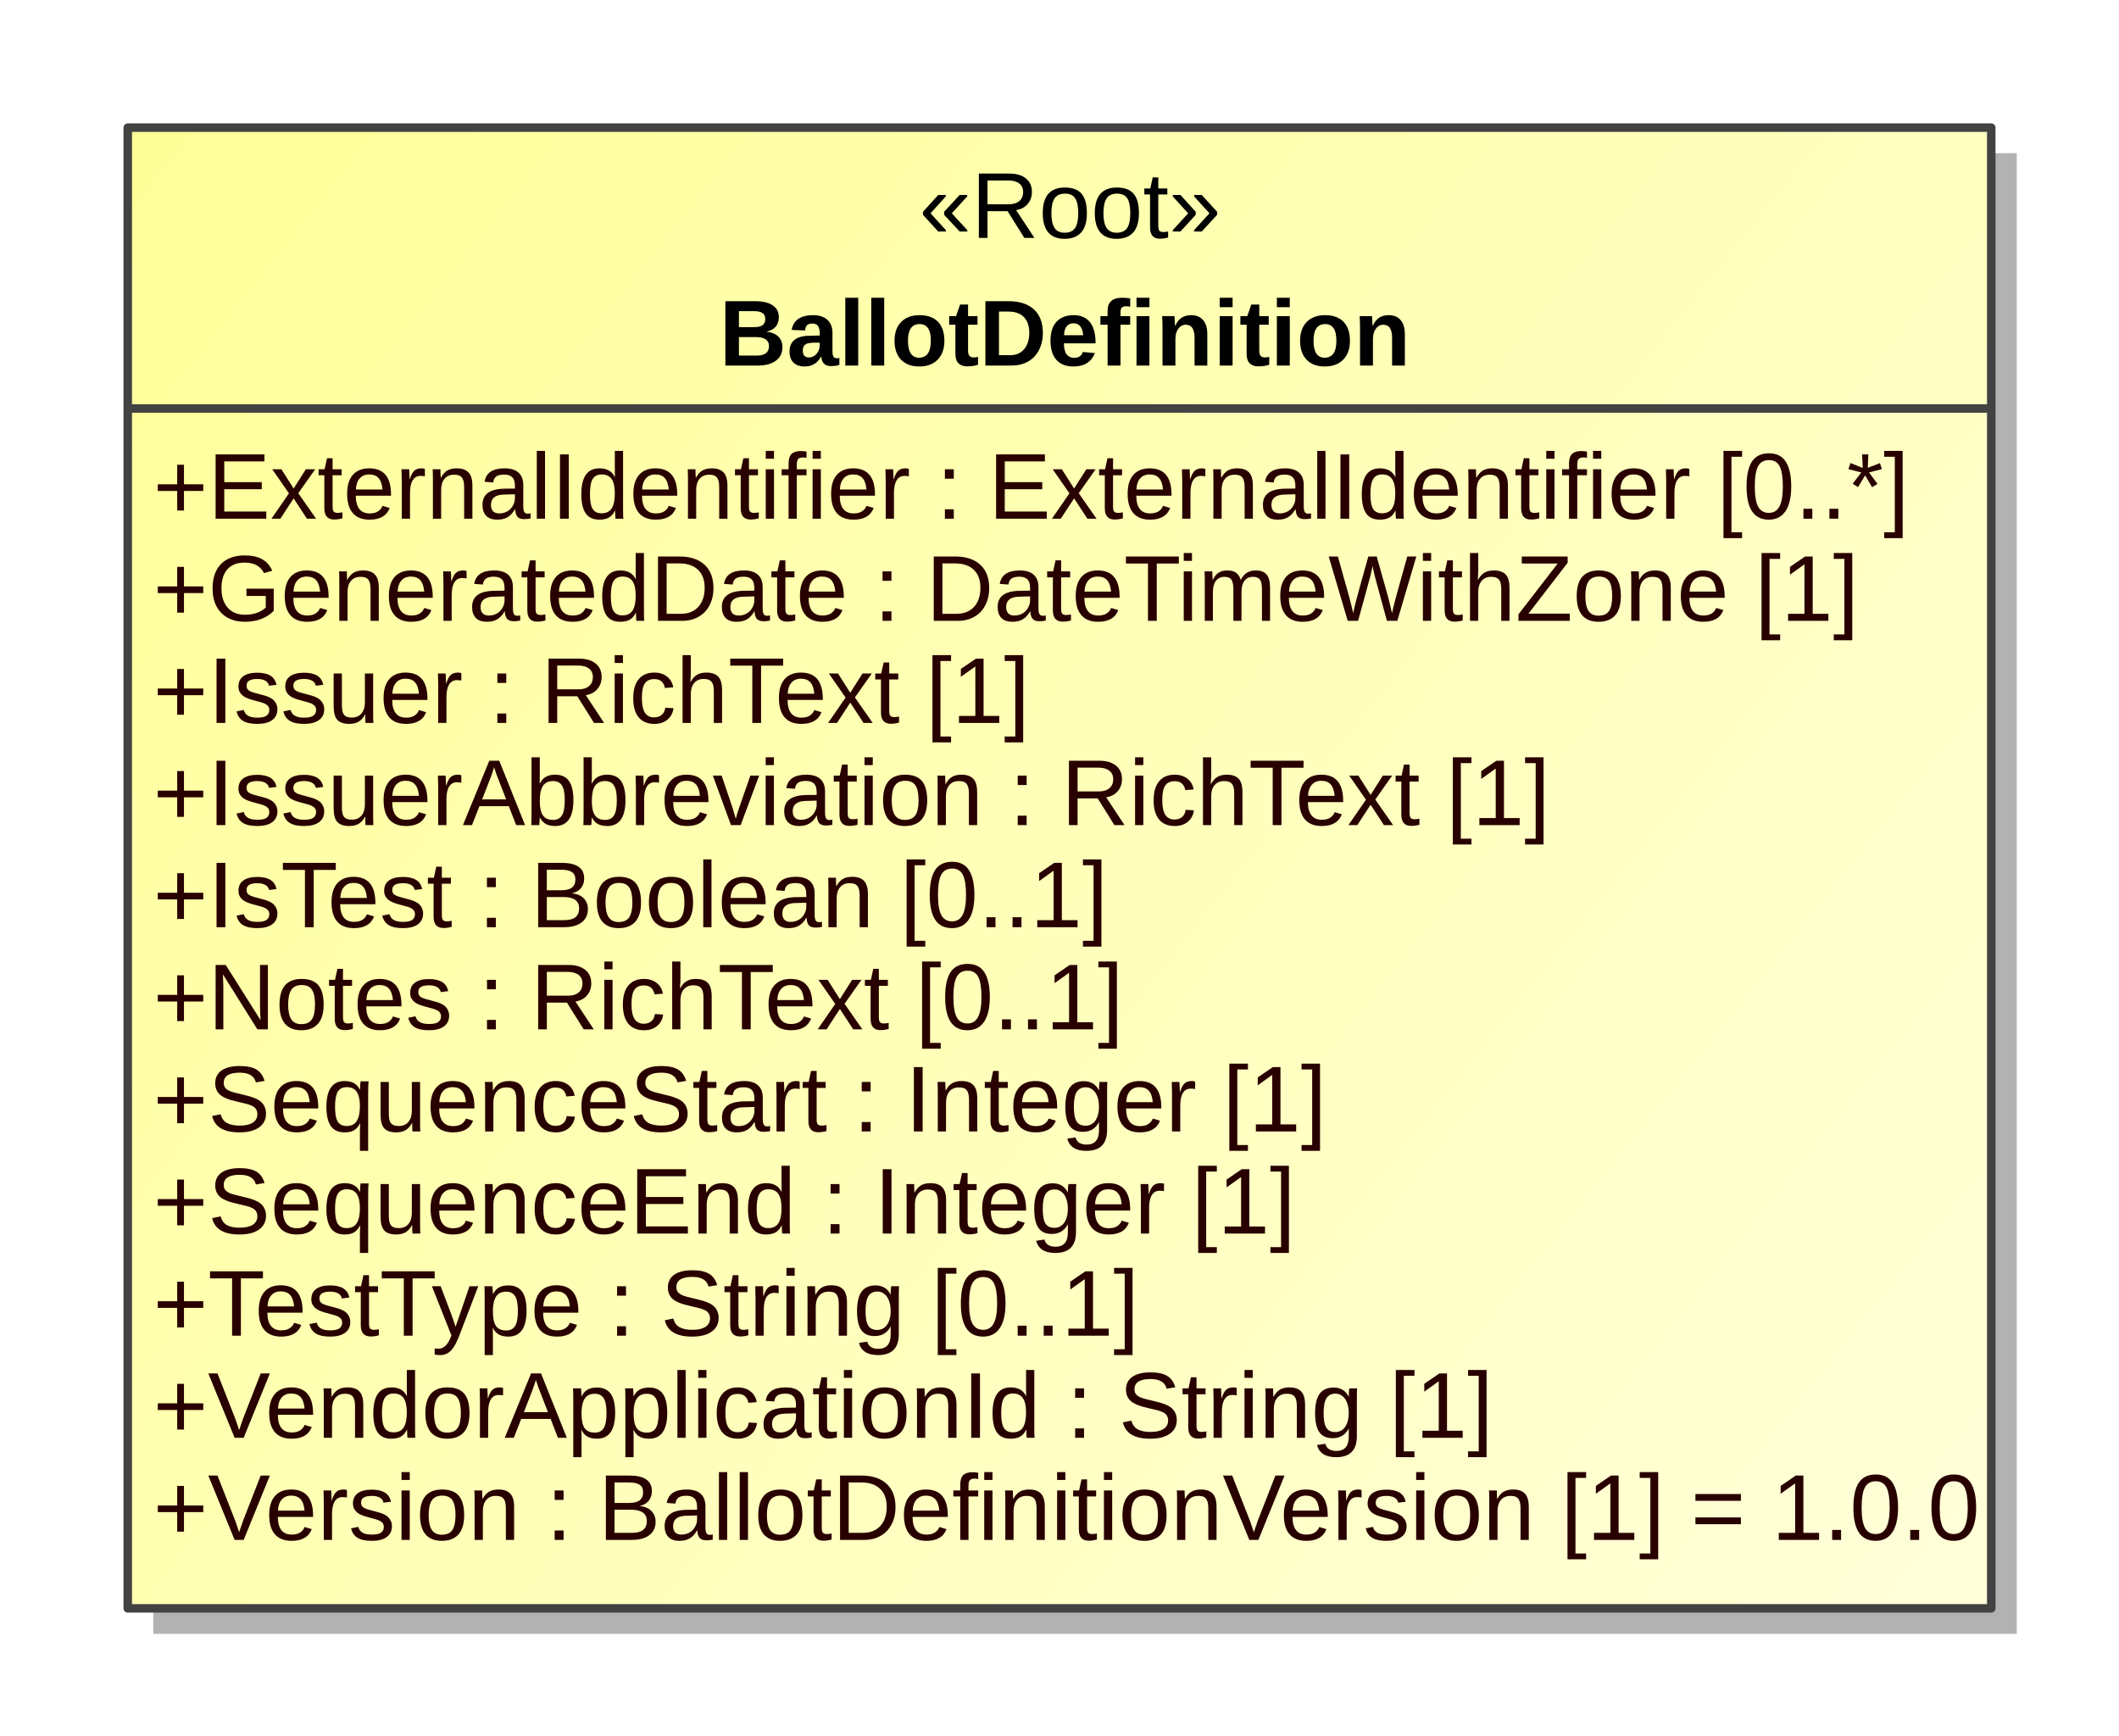
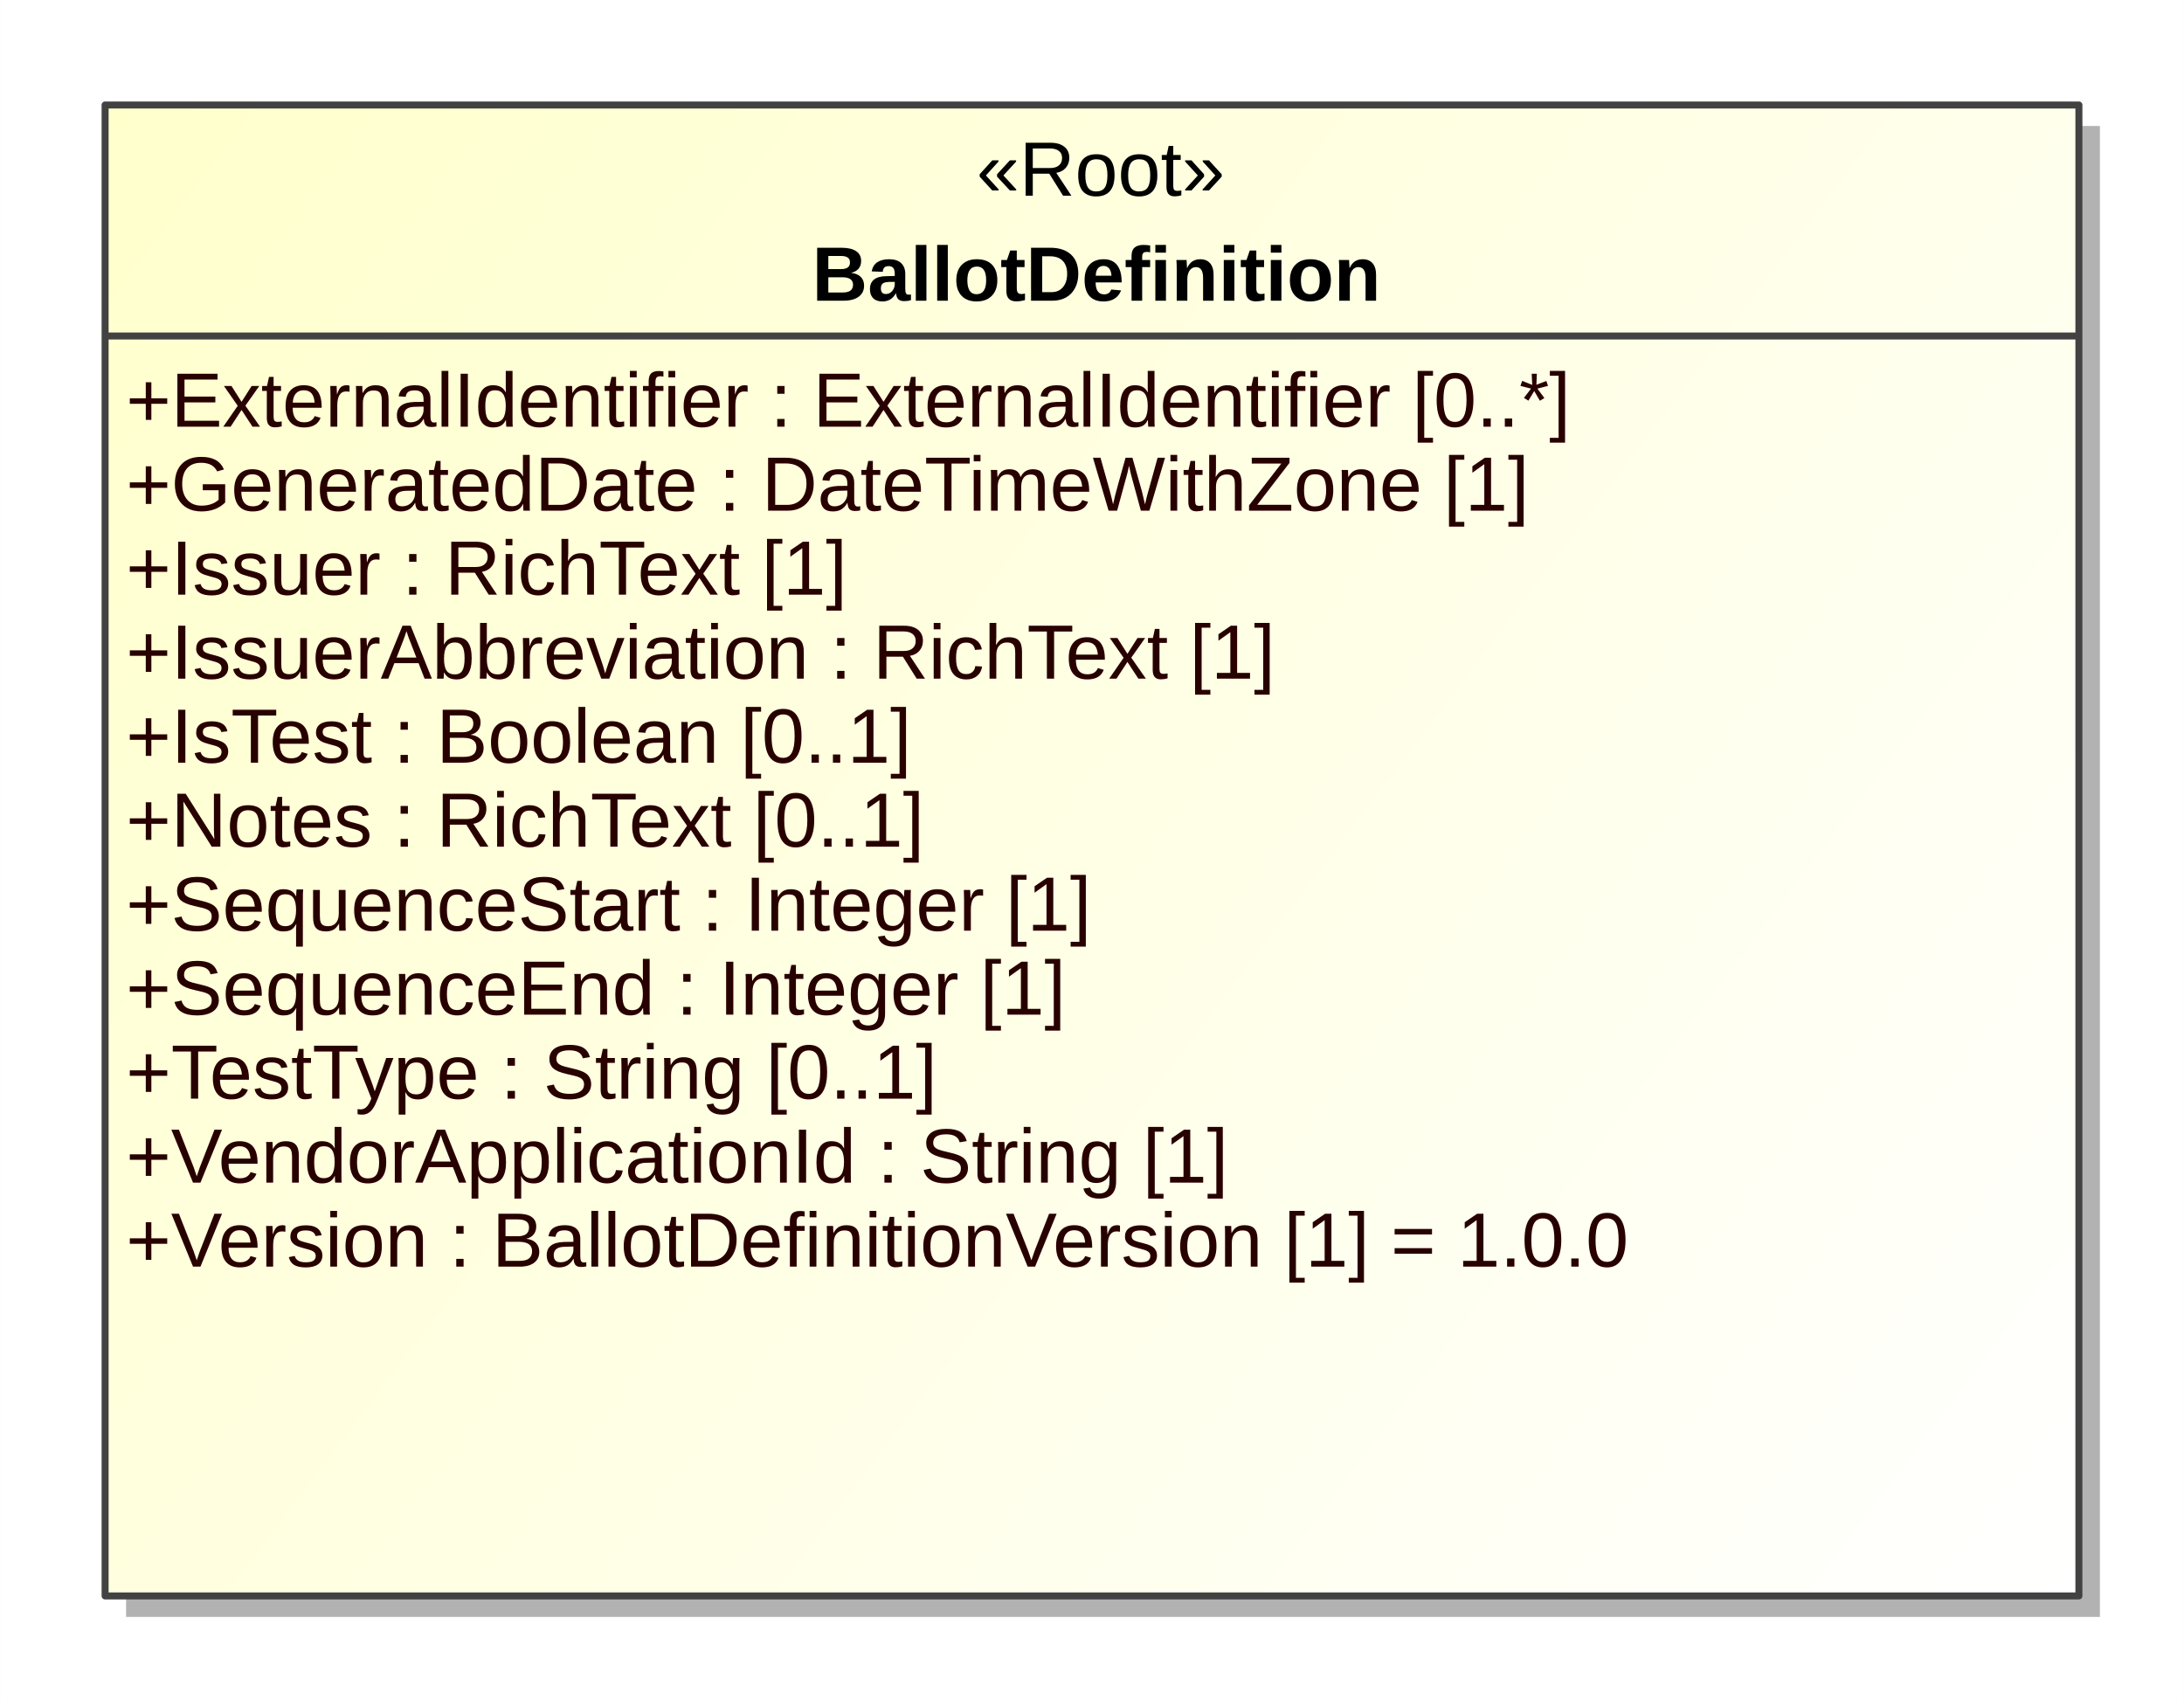
- <svg xmlns="http://www.w3.org/2000/svg" fill-opacity="1" color-rendering="auto" color-interpolation="auto" text-rendering="auto" stroke="black" stroke-linecap="square" width="2.594in" stroke-miterlimit="10" shape-rendering="auto" stroke-opacity="1" fill="black" stroke-dasharray="none" font-weight="normal" stroke-width="1" viewBox="0 0 249 204" height="2.125in" font-family="'Arial'" font-style="normal" stroke-linejoin="miter" font-size="12" stroke-dashoffset="0" image-rendering="auto">
+ <svg xmlns="http://www.w3.org/2000/svg" fill-opacity="1" color-rendering="auto" color-interpolation="auto" text-rendering="auto" stroke="black" stroke-linecap="square" width="3.25in" stroke-miterlimit="10" shape-rendering="auto" stroke-opacity="1" fill="black" stroke-dasharray="none" font-weight="normal" stroke-width="1" viewBox="0 0 312 243" height="2.531in" font-family="'Arial'" font-style="normal" stroke-linejoin="miter" font-size="12" stroke-dashoffset="0" image-rendering="auto">
  <defs id="genericDefs" />
  <g>
    <defs id="defs1">
-       <linearGradient x1="154" gradientUnits="userSpaceOnUse" x2="373" y1="126" y2="300" id="linearGradient1" spreadMethod="pad">
-         <stop stop-opacity="1" stop-color="rgb(255,255,153)" offset="0%" />
-         <stop stop-opacity="1" stop-color="rgb(255,255,218)" offset="100%" />
+       <linearGradient x1="63" gradientUnits="userSpaceOnUse" x2="345" y1="973" y2="1186" id="linearGradient1" spreadMethod="pad">
+         <stop stop-opacity="1" stop-color="rgb(255,255,204)" offset="0%" />
+         <stop stop-opacity="1" stop-color="white" offset="100%" />
      </linearGradient>
      <clipPath clipPathUnits="userSpaceOnUse" id="clipPath1">
-         <path d="M0 0 L249 0 L249 204 L0 204 L0 0 Z" />
+         <path d="M0 0 L312 0 L312 243 L0 243 L0 0 Z" />
      </clipPath>
      <clipPath clipPathUnits="userSpaceOnUse" id="clipPath2">
-         <path d="M139 111 L388 111 L388 315 L139 315 L139 111 Z" />
+         <path d="M48 958 L360 958 L360 1201 L48 1201 L48 958 Z" />
      </clipPath>
    </defs>
    <g fill="white" stroke="white">
-       <rect x="0" width="249" height="204" y="0" clip-path="url(#clipPath1)" stroke="none" />
-       <rect x="157" y="129" transform="translate(-139,-111)" clip-path="url(#clipPath2)" fill="rgb(178,178,178)" width="219" text-rendering="geometricPrecision" height="174" stroke="none" />
-       <rect x="154" y="126" transform="translate(-139,-111)" clip-path="url(#clipPath2)" fill="url(#linearGradient1)" width="219" text-rendering="geometricPrecision" height="174" stroke="none" />
+       <rect x="0" width="312" height="243" y="0" clip-path="url(#clipPath1)" stroke="none" />
+       <rect x="66" y="976" transform="translate(-48,-958)" clip-path="url(#clipPath2)" fill="rgb(178,178,178)" width="282" text-rendering="geometricPrecision" height="213" stroke="none" />
+       <rect x="63" y="973" transform="translate(-48,-958)" clip-path="url(#clipPath2)" fill="url(#linearGradient1)" width="282" text-rendering="geometricPrecision" height="213" stroke="none" />
    </g>
-     <g fill="rgb(66,66,66)" text-rendering="geometricPrecision" transform="translate(-139,-111)" stroke-linecap="butt" stroke="rgb(66,66,66)" stroke-linejoin="round">
-       <rect fill="none" x="154" width="219" height="174" y="126" clip-path="url(#clipPath2)" />
-       <line y2="159" fill="none" x1="154" clip-path="url(#clipPath2)" x2="373" y1="159" />
-       <text x="157" font-size="11" y="291.958" clip-path="url(#clipPath2)" fill="rgb(40,0,0)" stroke="none" space="preserve">+Version : BallotDefinitionVersion [1] = 1.0.0</text>
-       <text x="157" font-size="11" y="279.958" clip-path="url(#clipPath2)" fill="rgb(40,0,0)" stroke="none" space="preserve">+VendorApplicationId : String [1]</text>
-       <text x="157" font-size="11" y="267.958" clip-path="url(#clipPath2)" fill="rgb(40,0,0)" stroke="none" space="preserve">+TestType : String [0..1]</text>
-       <text x="157" font-size="11" y="255.958" clip-path="url(#clipPath2)" fill="rgb(40,0,0)" stroke="none" space="preserve">+SequenceEnd : Integer [1]</text>
-       <text x="157" font-size="11" y="243.958" clip-path="url(#clipPath2)" fill="rgb(40,0,0)" stroke="none" space="preserve">+SequenceStart : Integer [1]</text>
-       <text x="157" font-size="11" y="231.958" clip-path="url(#clipPath2)" fill="rgb(40,0,0)" stroke="none" space="preserve">+Notes : RichText [0..1]</text>
-       <text x="157" font-size="11" y="219.958" clip-path="url(#clipPath2)" fill="rgb(40,0,0)" stroke="none" space="preserve">+IsTest : Boolean [0..1]</text>
-       <text x="157" font-size="11" y="207.958" clip-path="url(#clipPath2)" fill="rgb(40,0,0)" stroke="none" space="preserve">+IssuerAbbreviation : RichText [1]</text>
-       <text x="157" font-size="11" y="195.958" clip-path="url(#clipPath2)" fill="rgb(40,0,0)" stroke="none" space="preserve">+Issuer : RichText [1]</text>
-       <text x="157" font-size="11" y="183.958" clip-path="url(#clipPath2)" fill="rgb(40,0,0)" stroke="none" space="preserve">+GeneratedDate : DateTimeWithZone [1]</text>
-       <text x="157" font-size="11" y="171.958" clip-path="url(#clipPath2)" fill="rgb(40,0,0)" stroke="none" space="preserve">+ExternalIdentifier : ExternalIdentifier [0..*]</text>
+     <g fill="rgb(66,66,66)" text-rendering="geometricPrecision" transform="translate(-48,-958)" stroke-linecap="butt" stroke="rgb(66,66,66)" stroke-linejoin="round">
+       <rect fill="none" x="63" width="282" height="213" y="973" clip-path="url(#clipPath2)" />
+       <line y2="1006" fill="none" x1="63" clip-path="url(#clipPath2)" x2="345" y1="1006" />
+       <text x="66" font-size="11" y="1138.958" clip-path="url(#clipPath2)" fill="rgb(40,0,0)" stroke="none" space="preserve">+Version : BallotDefinitionVersion [1] = 1.0.0</text>
+       <text x="66" font-size="11" y="1126.958" clip-path="url(#clipPath2)" fill="rgb(40,0,0)" stroke="none" space="preserve">+VendorApplicationId : String [1]</text>
+       <text x="66" font-size="11" y="1114.958" clip-path="url(#clipPath2)" fill="rgb(40,0,0)" stroke="none" space="preserve">+TestType : String [0..1]</text>
+       <text x="66" font-size="11" y="1102.958" clip-path="url(#clipPath2)" fill="rgb(40,0,0)" stroke="none" space="preserve">+SequenceEnd : Integer [1]</text>
+       <text x="66" font-size="11" y="1090.958" clip-path="url(#clipPath2)" fill="rgb(40,0,0)" stroke="none" space="preserve">+SequenceStart : Integer [1]</text>
+       <text x="66" font-size="11" y="1078.958" clip-path="url(#clipPath2)" fill="rgb(40,0,0)" stroke="none" space="preserve">+Notes : RichText [0..1]</text>
+       <text x="66" font-size="11" y="1066.958" clip-path="url(#clipPath2)" fill="rgb(40,0,0)" stroke="none" space="preserve">+IsTest : Boolean [0..1]</text>
+       <text x="66" font-size="11" y="1054.958" clip-path="url(#clipPath2)" fill="rgb(40,0,0)" stroke="none" space="preserve">+IssuerAbbreviation : RichText [1]</text>
+       <text x="66" font-size="11" y="1042.958" clip-path="url(#clipPath2)" fill="rgb(40,0,0)" stroke="none" space="preserve">+Issuer : RichText [1]</text>
+       <text x="66" font-size="11" y="1030.958" clip-path="url(#clipPath2)" fill="rgb(40,0,0)" stroke="none" space="preserve">+GeneratedDate : DateTimeWithZone [1]</text>
+       <text x="66" font-size="11" y="1018.958" clip-path="url(#clipPath2)" fill="rgb(40,0,0)" stroke="none" space="preserve">+ExternalIdentifier : ExternalIdentifier [0..*]</text>
    </g>
-     <g text-rendering="geometricPrecision" font-size="11" font-weight="bold" transform="translate(-139,-111)" stroke-linecap="butt" stroke-linejoin="round">
-       <text x="223.5" space="preserve" y="153.958" clip-path="url(#clipPath2)" stroke="none">BallotDefinition</text>
-       <text x="247" space="preserve" y="138.958" clip-path="url(#clipPath2)" font-weight="normal" stroke="none">«Root»</text>
+     <g text-rendering="geometricPrecision" font-size="11" font-weight="bold" transform="translate(-48,-958)" stroke-linecap="butt" stroke-linejoin="round">
+       <text x="164" space="preserve" y="1000.958" clip-path="url(#clipPath2)" stroke="none">BallotDefinition</text>
+       <text x="187.5" space="preserve" y="985.958" clip-path="url(#clipPath2)" font-weight="normal" stroke="none">«Root»</text>
    </g>
  </g>
</svg>
